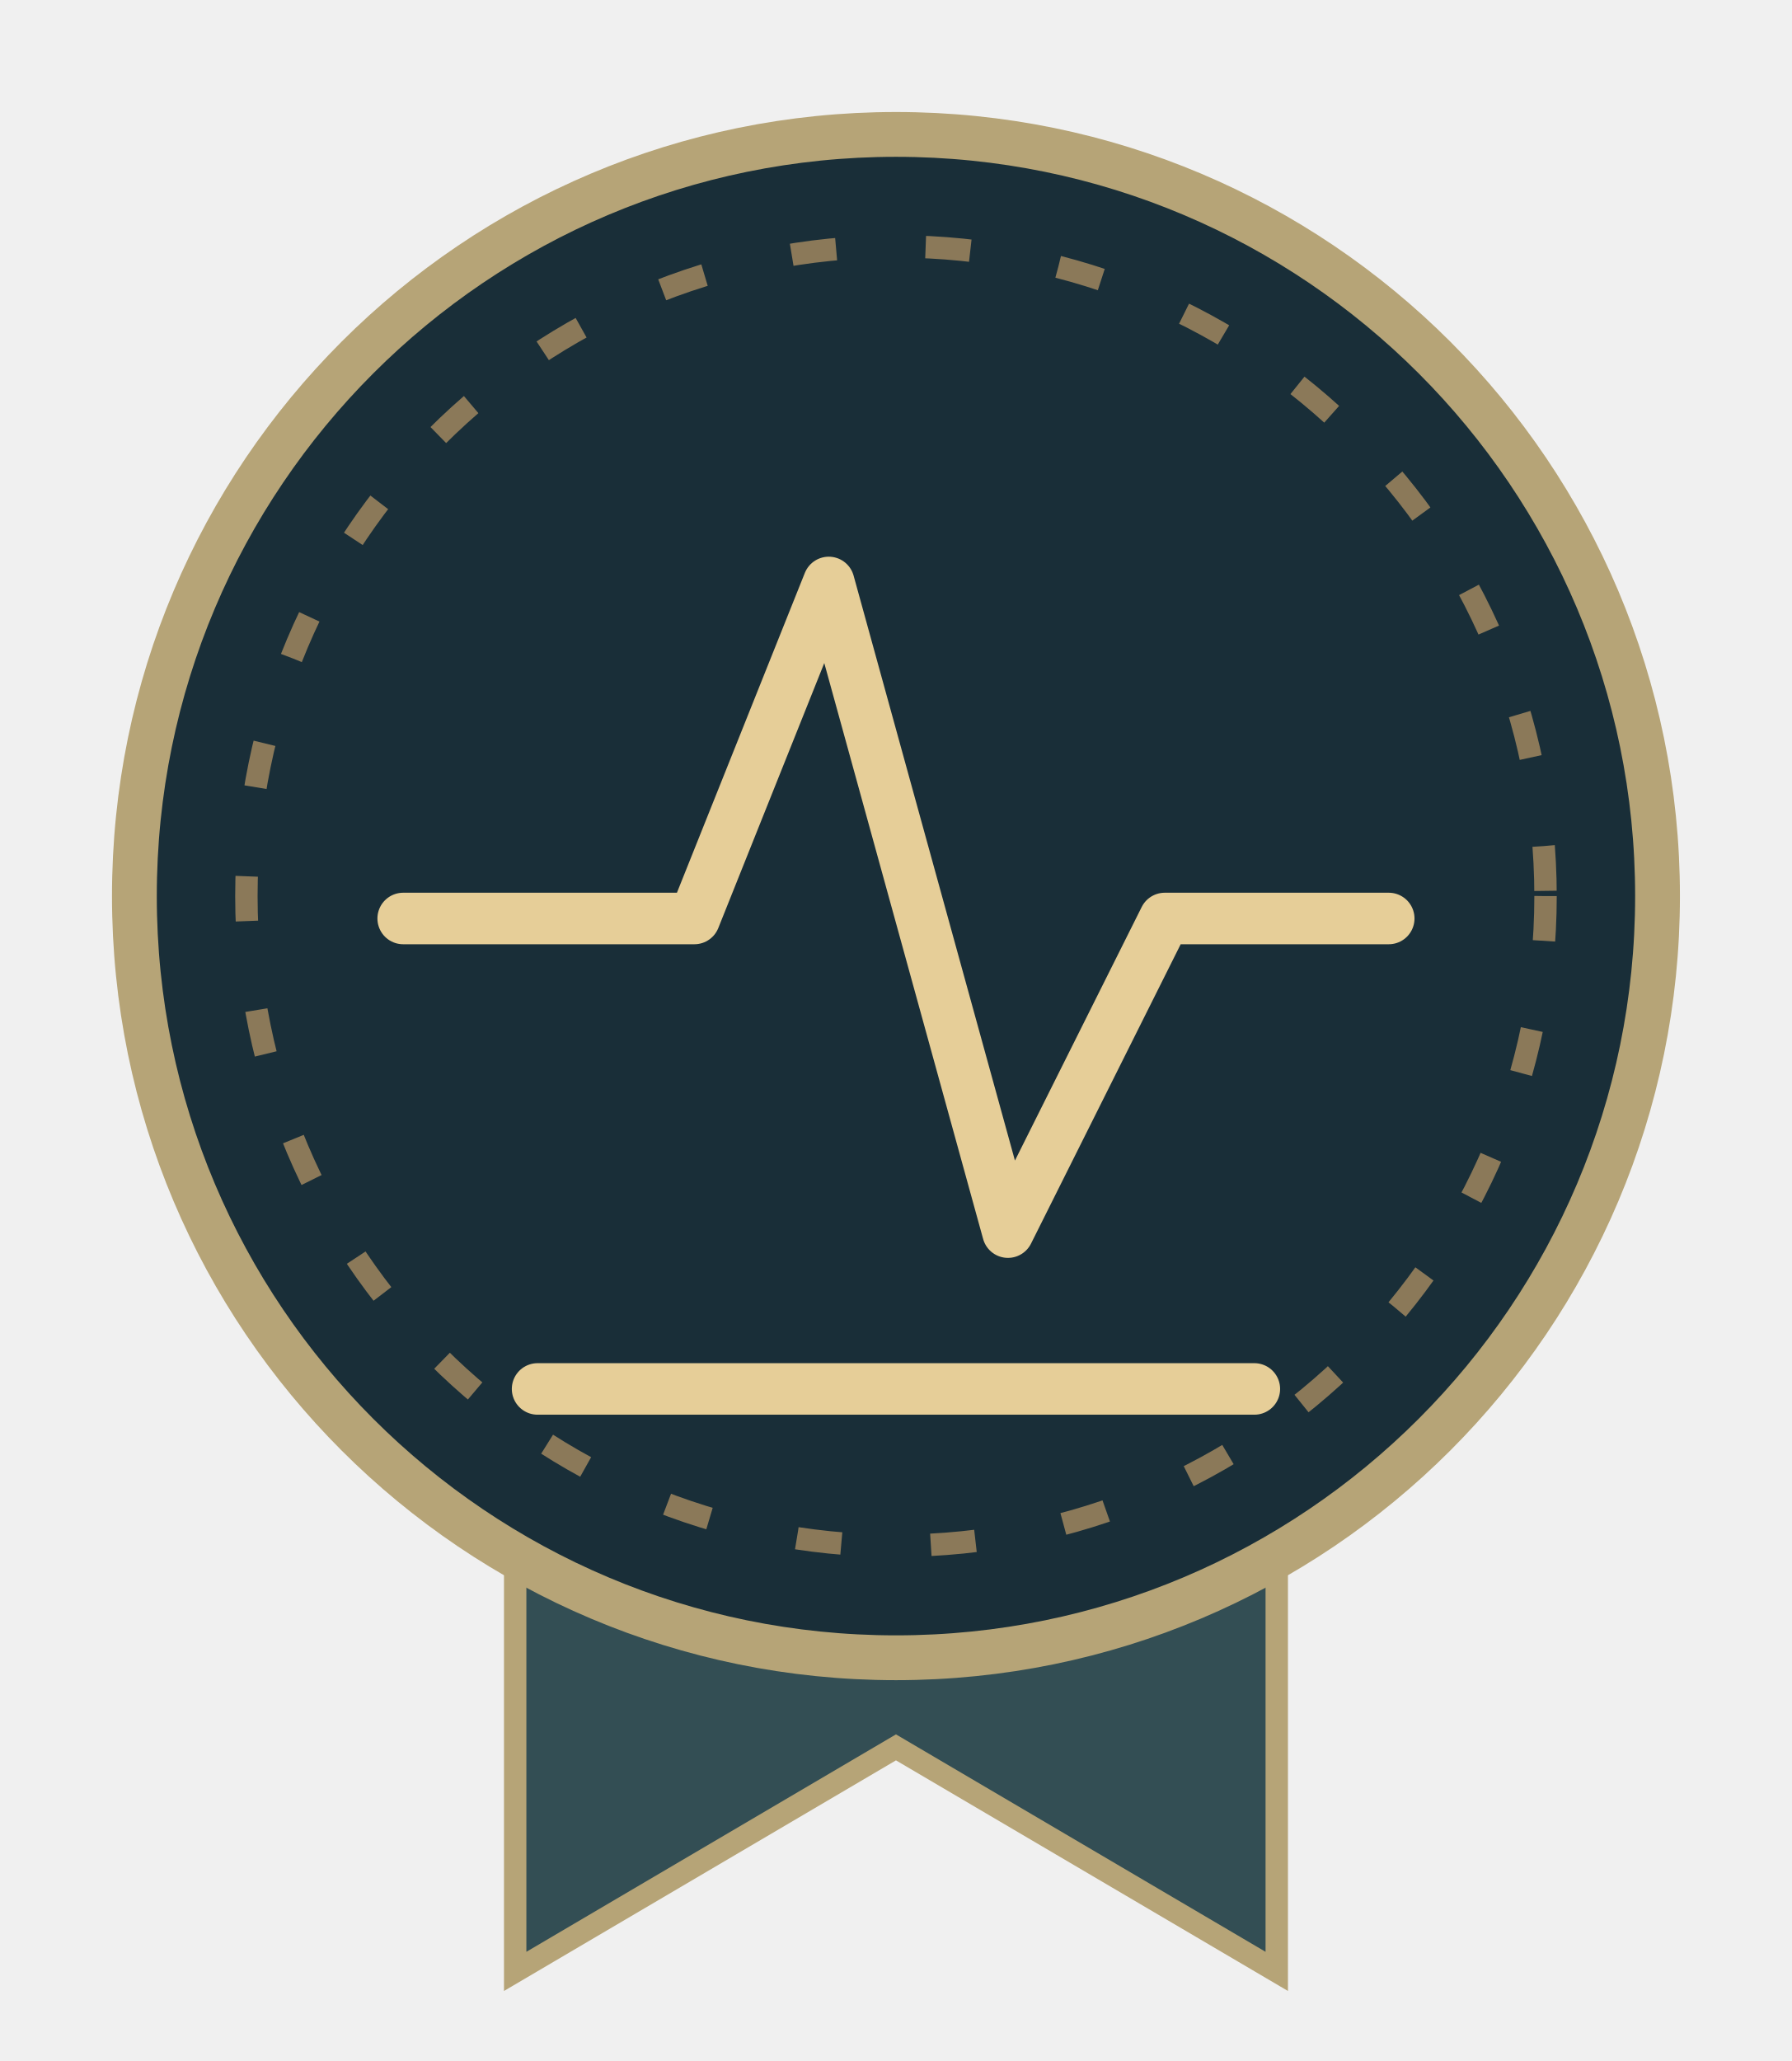
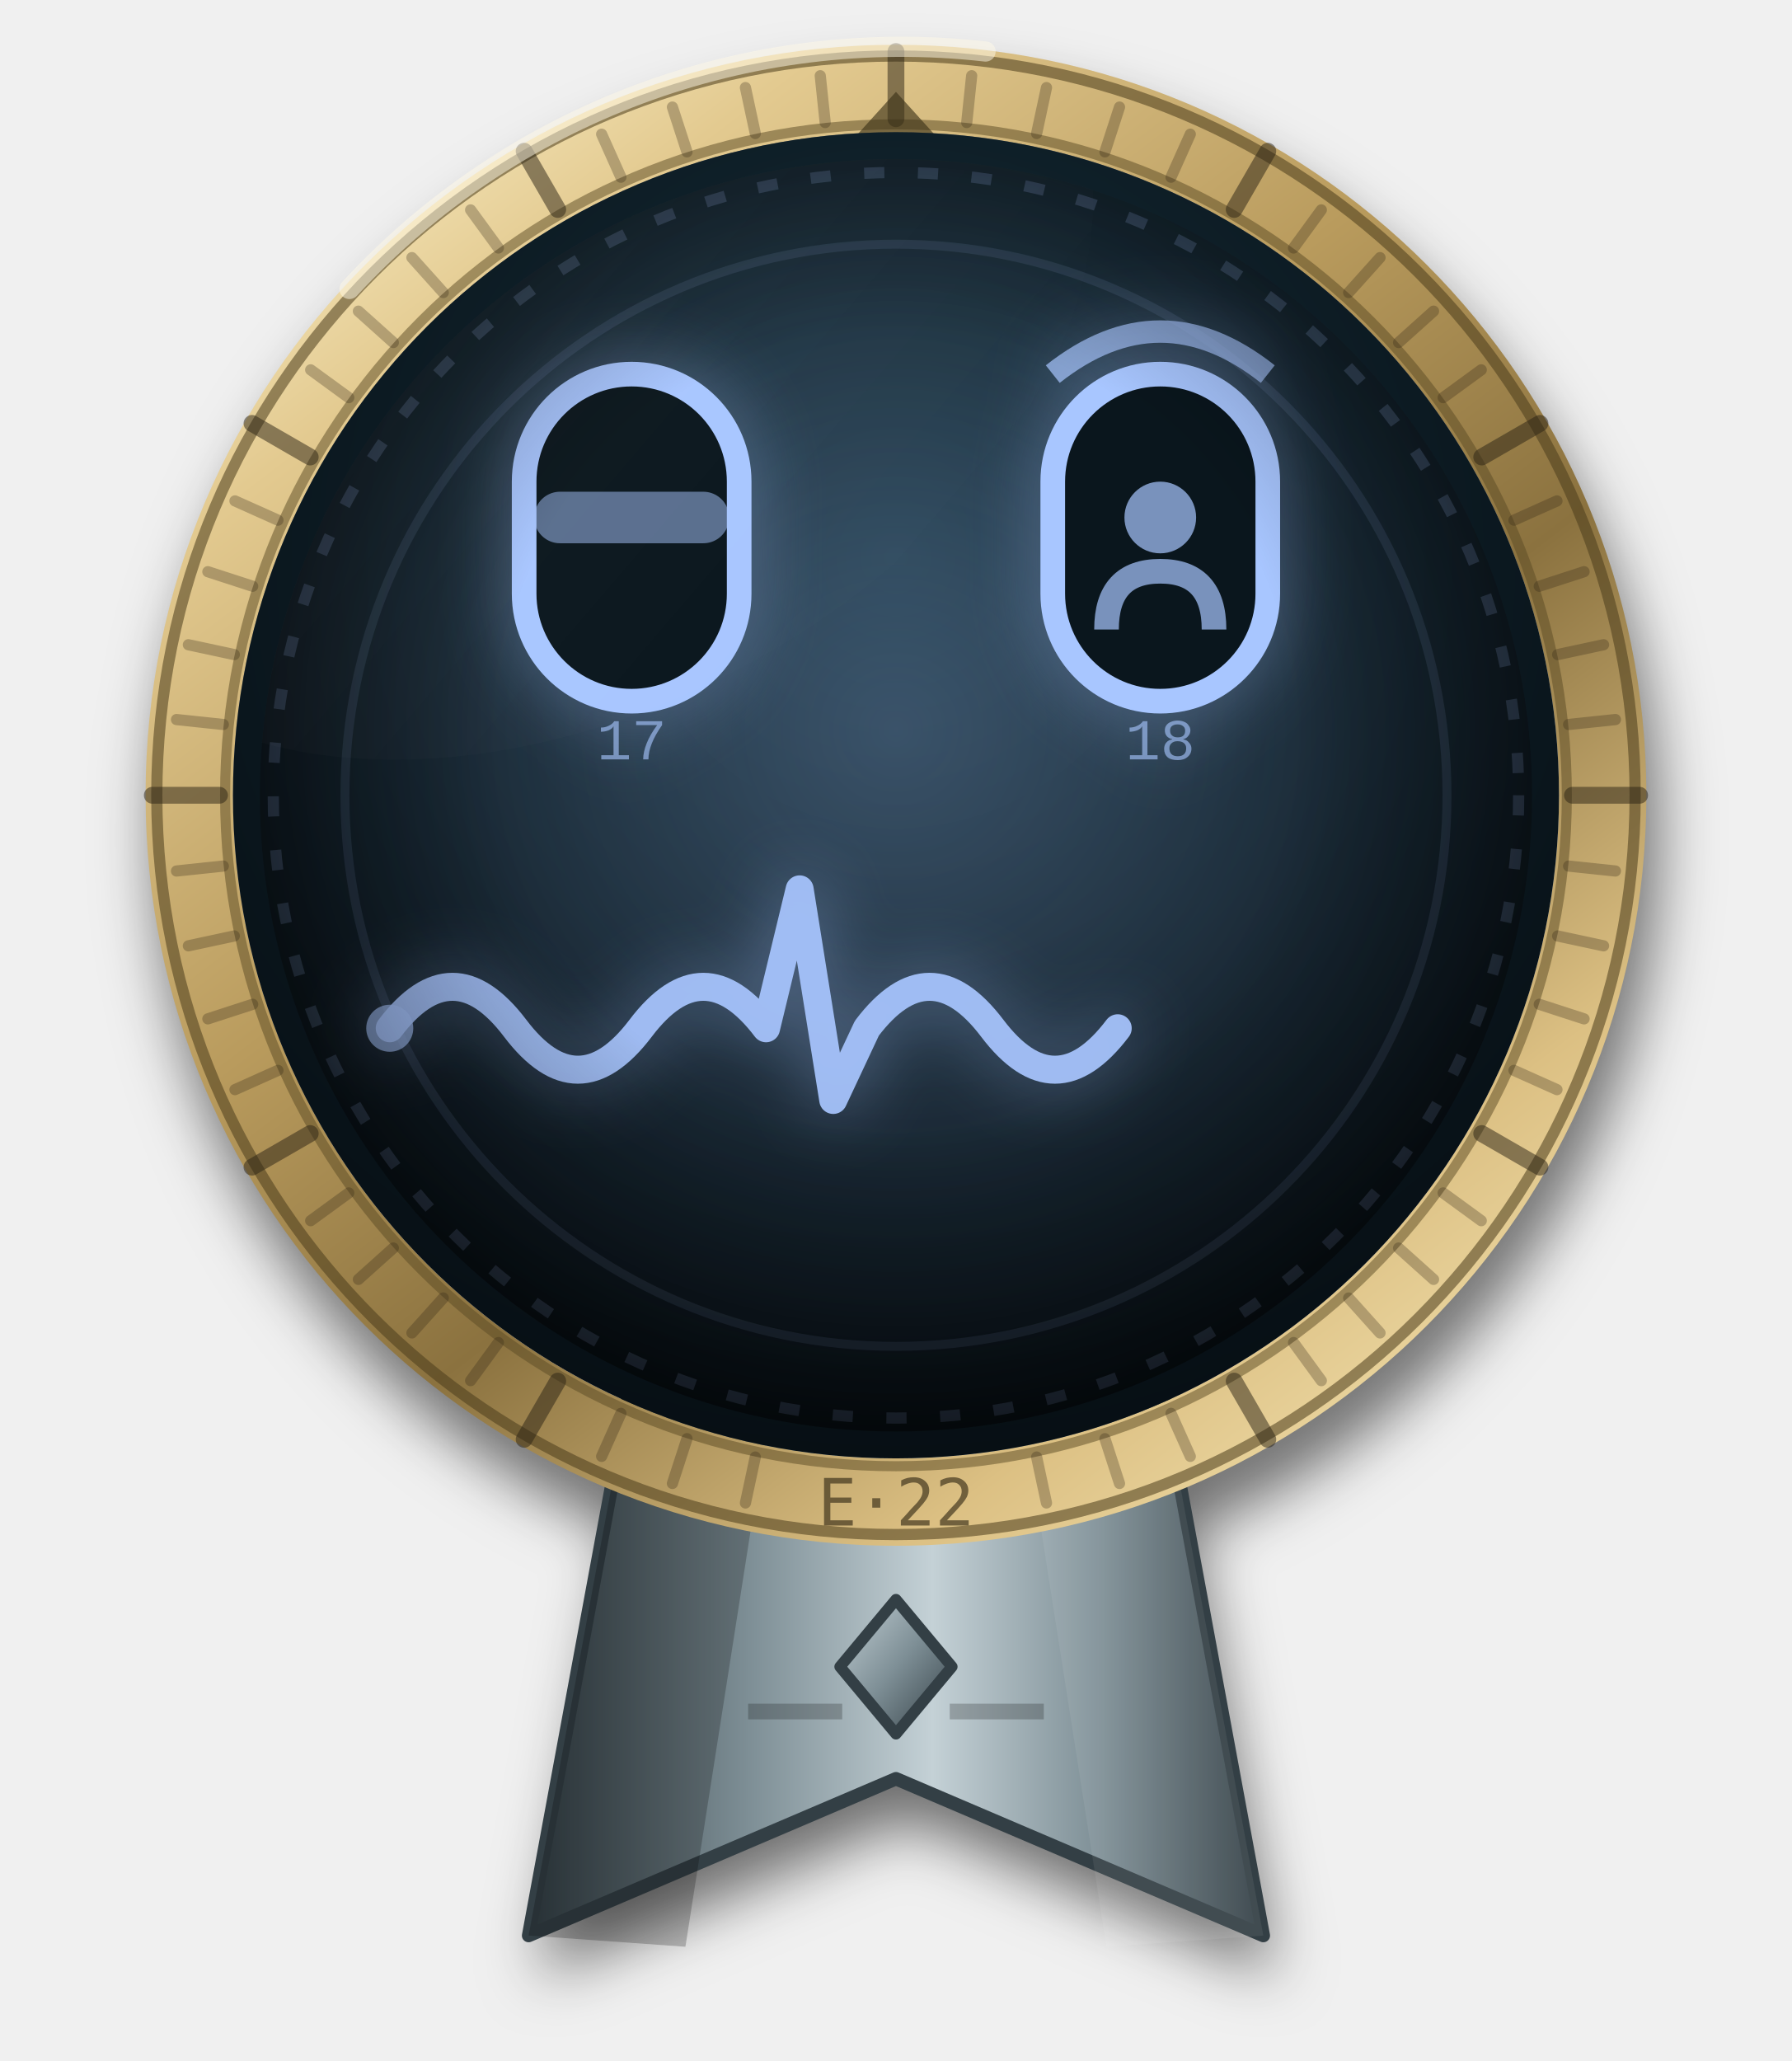
- <svg xmlns="http://www.w3.org/2000/svg" viewBox="0 0 80 92" role="img" aria-label="未结束的心率">
-   <path d="M23 62v26l17-10 17 10V62" fill="#334e54" stroke="#b6a477" />
-   <circle cx="40" cy="40" r="34" fill="#192e38" stroke="#b6a477" stroke-width="2" />
-   <circle cx="40" cy="40" r="29" fill="none" stroke="#8b7959" stroke-dasharray="2 4" />
-   <path d="M18 41h13l6-15 8 29 7-14h10M24 62h32" fill="none" stroke="#e6ce98" stroke-width="2.3" stroke-linecap="round" stroke-linejoin="round" />
+ <svg xmlns="http://www.w3.org/2000/svg" viewBox="0 0 80 92" width="80" height="92" role="img" aria-label="第十八次值班：无梦休眠 · 未结束的心率">
+   <defs>
+     <linearGradient id="ring-b22" x1=".12" y1="0" x2=".88" y2="1">
+       <stop offset="0" stop-color="#fdf3cd" />
+       <stop offset=".16" stop-color="#e3ca90" />
+       <stop offset=".4" stop-color="#b99b5d" />
+       <stop offset=".6" stop-color="#8b723f" />
+       <stop offset=".82" stop-color="#dcc083" />
+       <stop offset="1" stop-color="#f6e7b6" />
+     </linearGradient>
+     <linearGradient id="rb-b22" x1="0" y1="0" x2="1" y2="0">
+       <stop offset="0" stop-color="#333f45" />
+       <stop offset=".3" stop-color="#7e8f96" />
+       <stop offset=".55" stop-color="#c4d1d6" />
+       <stop offset=".78" stop-color="#7e8f96" />
+       <stop offset="1" stop-color="#333f45" />
+     </linearGradient>
+     <linearGradient id="gem-b22" x1="0" y1="0" x2="1" y2="1">
+       <stop offset="0" stop-color="#c4d1d6" />
+       <stop offset=".5" stop-color="#7e8f96" />
+       <stop offset="1" stop-color="#333f45" />
+     </linearGradient>
+     <radialGradient id="face-b22" cx=".5" cy=".32" r=".82">
+       <stop offset="0" stop-color="#17313d" />
+       <stop offset=".5" stop-color="#0c1a22" />
+       <stop offset="1" stop-color="#04090d" />
+     </radialGradient>
+     <radialGradient id="amb-b22" cx=".5" cy=".45" r=".55">
+       <stop offset="0" stop-color="#a8c6ff" stop-opacity=".26" />
+       <stop offset=".62" stop-color="#a8c6ff" stop-opacity=".08" />
+       <stop offset="1" stop-color="#a8c6ff" stop-opacity="0" />
+     </radialGradient>
+     <radialGradient id="vig-b22" cx=".5" cy=".45" r=".55">
+       <stop offset=".55" stop-color="#000000" stop-opacity="0" />
+       <stop offset=".86" stop-color="#000000" stop-opacity=".34" />
+       <stop offset="1" stop-color="#000000" stop-opacity=".6" />
+     </radialGradient>
+     <linearGradient id="sh-b22" x1=".1" y1="0" x2=".7" y2="1">
+       <stop offset="0" stop-color="#ffffff" stop-opacity=".16" />
+       <stop offset=".45" stop-color="#ffffff" stop-opacity=".03" />
+       <stop offset="1" stop-color="#ffffff" stop-opacity="0" />
+     </linearGradient>
+     <linearGradient id="cone-b22" x1=".5" y1="0" x2=".5" y2="1">
+       <stop offset="0" stop-color="#fff3d8" stop-opacity=".3" />
+       <stop offset=".55" stop-color="#ffe6b4" stop-opacity=".12" />
+       <stop offset="1" stop-color="#ffe6b4" stop-opacity="0" />
+     </linearGradient>
+     <filter id="soft-b22" x="-40%" y="-40%" width="180%" height="180%">
+       <feGaussianBlur stdDeviation=".62" />
+     </filter>
+     <filter id="bloom-b22" x="-30%" y="-30%" width="160%" height="160%">
+       <feGaussianBlur stdDeviation="1.5" />
+     </filter>
+     <filter id="shad-b22" x="-40%" y="-40%" width="180%" height="180%">
+       <feGaussianBlur stdDeviation="1.35" />
+     </filter>
+     <clipPath id="clip-b22">
+       <circle cx="40" cy="35.5" r="28.4" />
+     </clipPath>
+   </defs>
+   <g filter="url(#shad-b22)" opacity=".55" transform="translate(.5 1.8)">
+     <path d="M29.4 55 H50.6 L56.4 86.4 L40 79.4 L23.6 86.4 Z" fill="#000000" />
+     <path d="M73.50 35.50 A33.5 33.5 0 1 1 6.50 35.50 A33.5 33.5 0 1 1 73.50 35.50 L69.60 35.50 A29.6 29.6 0 1 0 10.40 35.50 A29.6 29.6 0 1 0 69.60 35.50 Z" fill="#000000" />
+   </g>
+   <path d="M29.4 55 H50.6 L56.4 86.4 L40 79.4 L23.6 86.4 Z" fill="url(#rb-b22)" stroke="#333f45" stroke-width=".6" stroke-linejoin="round" />
+   <path d="M29.4 55 L23.6 86.4 L30.6 86.9 L35.6 55 Z" fill="#000000" opacity=".22" />
+   <path d="M50.6 55 L56.4 86.4 L49.4 86.9 L44.4 55 Z" fill="#ffffff" opacity=".07" />
+   <path d="M30.4 55.6 H49.6" stroke="#000000" stroke-width="1.6" opacity=".3" />
+   <path d="M40 71.4 l2.5 3 l-2.5 3 l-2.5 -3 Z" fill="url(#gem-b22)" stroke="#333f45" stroke-width=".5" stroke-linejoin="round" />
+   <path d="M33.4 76.4 H37.6 M42.4 76.4 H46.6" stroke="#000000" stroke-width=".7" opacity=".22" />
+   <path d="M73.50 35.50 A33.5 33.5 0 1 1 6.50 35.50 A33.5 33.5 0 1 1 73.50 35.50 L69.60 35.50 A29.6 29.6 0 1 0 10.40 35.50 A29.6 29.6 0 1 0 69.60 35.50 Z" fill="url(#ring-b22)" />
+   <circle cx="40" cy="35.5" r="33" fill="none" stroke="#4b3d1c" stroke-opacity=".55" stroke-width=".5" />
+   <circle cx="40" cy="35.5" r="29.95" fill="none" stroke="#5a4a24" stroke-opacity=".5" stroke-width=".45" />
+   <path d="M70.20 35.50 L73.20 35.50" stroke="#2b2314" stroke-opacity="0.5" stroke-width="0.75" stroke-linecap="round" />
+   <path d="M70.03 38.66 L72.12 38.88" stroke="#2b2314" stroke-opacity="0.28" stroke-width="0.5" stroke-linecap="round" />
+   <path d="M69.54 41.78 L71.59 42.22" stroke="#2b2314" stroke-opacity="0.28" stroke-width="0.5" stroke-linecap="round" />
+   <path d="M68.72 44.83 L70.72 45.48" stroke="#2b2314" stroke-opacity="0.28" stroke-width="0.5" stroke-linecap="round" />
+   <path d="M67.59 47.78 L69.51 48.64" stroke="#2b2314" stroke-opacity="0.28" stroke-width="0.5" stroke-linecap="round" />
+   <path d="M66.15 50.60 L68.75 52.10" stroke="#2b2314" stroke-opacity="0.5" stroke-width="0.75" stroke-linecap="round" />
+   <path d="M64.43 53.25 L66.13 54.49" stroke="#2b2314" stroke-opacity="0.28" stroke-width="0.5" stroke-linecap="round" />
+   <path d="M62.44 55.71 L64.00 57.11" stroke="#2b2314" stroke-opacity="0.28" stroke-width="0.5" stroke-linecap="round" />
+   <path d="M60.21 57.94 L61.61 59.50" stroke="#2b2314" stroke-opacity="0.28" stroke-width="0.5" stroke-linecap="round" />
+   <path d="M57.75 59.93 L58.99 61.63" stroke="#2b2314" stroke-opacity="0.28" stroke-width="0.5" stroke-linecap="round" />
+   <path d="M55.10 61.65 L56.60 64.25" stroke="#2b2314" stroke-opacity="0.5" stroke-width="0.75" stroke-linecap="round" />
+   <path d="M52.28 63.09 L53.14 65.01" stroke="#2b2314" stroke-opacity="0.28" stroke-width="0.5" stroke-linecap="round" />
+   <path d="M49.33 64.22 L49.98 66.22" stroke="#2b2314" stroke-opacity="0.28" stroke-width="0.5" stroke-linecap="round" />
+   <path d="M46.28 65.04 L46.72 67.09" stroke="#2b2314" stroke-opacity="0.28" stroke-width="0.5" stroke-linecap="round" />
+   <path d="M33.72 65.04 L33.28 67.09" stroke="#2b2314" stroke-opacity="0.28" stroke-width="0.5" stroke-linecap="round" />
+   <path d="M30.67 64.22 L30.02 66.22" stroke="#2b2314" stroke-opacity="0.28" stroke-width="0.5" stroke-linecap="round" />
+   <path d="M27.72 63.09 L26.86 65.01" stroke="#2b2314" stroke-opacity="0.28" stroke-width="0.5" stroke-linecap="round" />
+   <path d="M24.90 61.65 L23.40 64.25" stroke="#2b2314" stroke-opacity="0.5" stroke-width="0.75" stroke-linecap="round" />
+   <path d="M22.25 59.93 L21.01 61.63" stroke="#2b2314" stroke-opacity="0.28" stroke-width="0.5" stroke-linecap="round" />
+   <path d="M19.79 57.94 L18.39 59.50" stroke="#2b2314" stroke-opacity="0.28" stroke-width="0.5" stroke-linecap="round" />
+   <path d="M17.56 55.71 L16.00 57.11" stroke="#2b2314" stroke-opacity="0.28" stroke-width="0.5" stroke-linecap="round" />
+   <path d="M15.57 53.25 L13.87 54.49" stroke="#2b2314" stroke-opacity="0.28" stroke-width="0.5" stroke-linecap="round" />
+   <path d="M13.85 50.60 L11.25 52.10" stroke="#2b2314" stroke-opacity="0.5" stroke-width="0.75" stroke-linecap="round" />
+   <path d="M12.41 47.78 L10.49 48.64" stroke="#2b2314" stroke-opacity="0.28" stroke-width="0.5" stroke-linecap="round" />
+   <path d="M11.28 44.83 L9.28 45.48" stroke="#2b2314" stroke-opacity="0.28" stroke-width="0.5" stroke-linecap="round" />
+   <path d="M10.46 41.78 L8.41 42.22" stroke="#2b2314" stroke-opacity="0.28" stroke-width="0.5" stroke-linecap="round" />
+   <path d="M9.97 38.66 L7.88 38.88" stroke="#2b2314" stroke-opacity="0.28" stroke-width="0.5" stroke-linecap="round" />
+   <path d="M9.80 35.50 L6.80 35.50" stroke="#2b2314" stroke-opacity="0.5" stroke-width="0.75" stroke-linecap="round" />
+   <path d="M9.97 32.34 L7.88 32.12" stroke="#2b2314" stroke-opacity="0.28" stroke-width="0.5" stroke-linecap="round" />
+   <path d="M10.46 29.22 L8.41 28.78" stroke="#2b2314" stroke-opacity="0.28" stroke-width="0.5" stroke-linecap="round" />
+   <path d="M11.28 26.17 L9.28 25.52" stroke="#2b2314" stroke-opacity="0.28" stroke-width="0.5" stroke-linecap="round" />
+   <path d="M12.41 23.22 L10.49 22.36" stroke="#2b2314" stroke-opacity="0.28" stroke-width="0.5" stroke-linecap="round" />
+   <path d="M13.85 20.40 L11.25 18.90" stroke="#2b2314" stroke-opacity="0.5" stroke-width="0.75" stroke-linecap="round" />
+   <path d="M15.57 17.75 L13.87 16.51" stroke="#2b2314" stroke-opacity="0.28" stroke-width="0.5" stroke-linecap="round" />
+   <path d="M17.56 15.29 L16.00 13.89" stroke="#2b2314" stroke-opacity="0.28" stroke-width="0.5" stroke-linecap="round" />
+   <path d="M19.79 13.06 L18.39 11.50" stroke="#2b2314" stroke-opacity="0.28" stroke-width="0.5" stroke-linecap="round" />
+   <path d="M22.25 11.07 L21.01 9.37" stroke="#2b2314" stroke-opacity="0.28" stroke-width="0.5" stroke-linecap="round" />
+   <path d="M24.90 9.35 L23.40 6.75" stroke="#2b2314" stroke-opacity="0.5" stroke-width="0.75" stroke-linecap="round" />
+   <path d="M27.72 7.91 L26.86 5.99" stroke="#2b2314" stroke-opacity="0.28" stroke-width="0.5" stroke-linecap="round" />
+   <path d="M30.67 6.78 L30.02 4.78" stroke="#2b2314" stroke-opacity="0.28" stroke-width="0.5" stroke-linecap="round" />
+   <path d="M33.72 5.96 L33.28 3.91" stroke="#2b2314" stroke-opacity="0.28" stroke-width="0.5" stroke-linecap="round" />
+   <path d="M36.84 5.47 L36.62 3.38" stroke="#2b2314" stroke-opacity="0.28" stroke-width="0.5" stroke-linecap="round" />
+   <path d="M40.00 5.30 L40.00 2.30" stroke="#2b2314" stroke-opacity="0.5" stroke-width="0.75" stroke-linecap="round" />
+   <path d="M43.16 5.47 L43.38 3.38" stroke="#2b2314" stroke-opacity="0.28" stroke-width="0.5" stroke-linecap="round" />
+   <path d="M46.28 5.96 L46.72 3.91" stroke="#2b2314" stroke-opacity="0.28" stroke-width="0.5" stroke-linecap="round" />
+   <path d="M49.33 6.78 L49.98 4.78" stroke="#2b2314" stroke-opacity="0.28" stroke-width="0.5" stroke-linecap="round" />
+   <path d="M52.28 7.91 L53.14 5.99" stroke="#2b2314" stroke-opacity="0.28" stroke-width="0.5" stroke-linecap="round" />
+   <path d="M55.10 9.35 L56.60 6.75" stroke="#2b2314" stroke-opacity="0.5" stroke-width="0.75" stroke-linecap="round" />
+   <path d="M57.75 11.07 L58.99 9.37" stroke="#2b2314" stroke-opacity="0.28" stroke-width="0.5" stroke-linecap="round" />
+   <path d="M60.21 13.06 L61.61 11.50" stroke="#2b2314" stroke-opacity="0.28" stroke-width="0.5" stroke-linecap="round" />
+   <path d="M62.44 15.29 L64.00 13.89" stroke="#2b2314" stroke-opacity="0.28" stroke-width="0.5" stroke-linecap="round" />
+   <path d="M64.43 17.75 L66.13 16.51" stroke="#2b2314" stroke-opacity="0.28" stroke-width="0.5" stroke-linecap="round" />
+   <path d="M66.15 20.40 L68.75 18.90" stroke="#2b2314" stroke-opacity="0.5" stroke-width="0.75" stroke-linecap="round" />
+   <path d="M67.59 23.22 L69.51 22.36" stroke="#2b2314" stroke-opacity="0.28" stroke-width="0.5" stroke-linecap="round" />
+   <path d="M68.72 26.17 L70.72 25.52" stroke="#2b2314" stroke-opacity="0.28" stroke-width="0.5" stroke-linecap="round" />
+   <path d="M69.54 29.22 L71.59 28.78" stroke="#2b2314" stroke-opacity="0.28" stroke-width="0.5" stroke-linecap="round" />
+   <path d="M70.03 32.34 L72.12 32.12" stroke="#2b2314" stroke-opacity="0.28" stroke-width="0.5" stroke-linecap="round" />
+   <path d="M40 4.1 l1.9 2.1 l-1.9 2.1 l-1.9 -2.1 Z" fill="#3a3016" opacity=".62" />
+   <text x="40" y="68.1" font-family="Consolas,monospace" font-size="2.9" fill="#2f2612" fill-opacity=".62" text-anchor="middle">E·22</text>
+   <circle cx="40" cy="35.5" r="29.6" fill="url(#face-b22)" />
+   <g clip-path="url(#clip-b22)">
+     <circle cx="40" cy="35.5" r="29.6" fill="url(#amb-b22)" />
+     <circle cx="40" cy="35.5" r="27.8" fill="none" stroke="#a8c6ff" stroke-width=".5" stroke-opacity=".22" stroke-dasharray=".9 1.5" />
+     <circle cx="40" cy="35.5" r="24.6" fill="none" stroke="#a8c6ff" stroke-width=".4" stroke-opacity=".12" />
+     <g transform="translate(40 35.5)">
+       <g filter="url(#bloom-b22)" opacity=".45">
+         <g>
+           <rect x="-16.6" y="-18.8" width="9.6" height="14.6" rx="4.8" fill="#0a161d" stroke="#a8c6ff" stroke-width="1.1" />
+           <path d="M-15 -12.4 h6.4" stroke="#a8c6ff" stroke-width="2.3" stroke-linecap="round" opacity=".5" />
+           <text x="-11.8" y="-1.6" font-family="Consolas,&quot;Cascadia Mono&quot;,&quot;Courier New&quot;,monospace" font-size="2.6" fill="#a8c6ff" fill-opacity="0.62" text-anchor="middle">17</text>
+         </g>
+         <g>
+           <rect x="7" y="-18.8" width="9.6" height="14.6" rx="4.8" fill="#0a161d" stroke="#a8c6ff" stroke-width="1.1" />
+           <path d="M7 -18.8 q4.8 -3.8 9.6 0" fill="none" stroke="#a8c6ff" stroke-width="1" opacity=".7" />
+           <circle cx="11.8" cy="-12.4" r="1.6" fill="#a8c6ff" opacity=".7" />
+           <path d="M9.4 -7.4 Q9.4 -10 11.8 -10 Q14.2 -10 14.2 -7.4" fill="none" stroke="#a8c6ff" stroke-width="1.1" opacity=".7" />
+           <text x="11.8" y="-1.6" font-family="Consolas,&quot;Cascadia Mono&quot;,&quot;Courier New&quot;,monospace" font-size="2.6" fill="#a8c6ff" fill-opacity="0.62" text-anchor="middle">18</text>
+         </g>
+         <path d="M-22.6 10.4 q2.8 -3.7 5.6 0 q2.8 3.7 5.6 0 q2.8 -3.7 5.6 0 l1.5 -6.2 l1.5 9.4 l1.5 -3.2 q2.8 -3.7 5.6 0 q2.8 3.7 5.6 0" fill="none" stroke="#a8c6ff" stroke-width="1.25" stroke-linecap="round" stroke-linejoin="round" opacity=".92" />
+         <circle cx="-22.6" cy="10.4" r="1.05" fill="#a8c6ff" opacity=".7" />
+       </g>
+       <g>
+         <g>
+           <rect x="-16.6" y="-18.8" width="9.6" height="14.6" rx="4.8" fill="#0a161d" stroke="#a8c6ff" stroke-width="1.1" />
+           <path d="M-15 -12.4 h6.4" stroke="#a8c6ff" stroke-width="2.3" stroke-linecap="round" opacity=".5" />
+           <text x="-11.8" y="-1.6" font-family="Consolas,&quot;Cascadia Mono&quot;,&quot;Courier New&quot;,monospace" font-size="2.6" fill="#a8c6ff" fill-opacity="0.62" text-anchor="middle">17</text>
+         </g>
+         <g>
+           <rect x="7" y="-18.8" width="9.6" height="14.6" rx="4.8" fill="#0a161d" stroke="#a8c6ff" stroke-width="1.1" />
+           <path d="M7 -18.8 q4.8 -3.8 9.6 0" fill="none" stroke="#a8c6ff" stroke-width="1" opacity=".7" />
+           <circle cx="11.8" cy="-12.4" r="1.6" fill="#a8c6ff" opacity=".7" />
+           <path d="M9.4 -7.4 Q9.4 -10 11.8 -10 Q14.2 -10 14.2 -7.4" fill="none" stroke="#a8c6ff" stroke-width="1.1" opacity=".7" />
+           <text x="11.8" y="-1.6" font-family="Consolas,&quot;Cascadia Mono&quot;,&quot;Courier New&quot;,monospace" font-size="2.6" fill="#a8c6ff" fill-opacity="0.62" text-anchor="middle">18</text>
+         </g>
+         <path d="M-22.6 10.4 q2.8 -3.7 5.6 0 q2.8 3.7 5.6 0 q2.8 -3.7 5.6 0 l1.5 -6.2 l1.5 9.4 l1.5 -3.2 q2.8 -3.7 5.6 0 q2.8 3.7 5.6 0" fill="none" stroke="#a8c6ff" stroke-width="1.25" stroke-linecap="round" stroke-linejoin="round" opacity=".92" />
+         <circle cx="-22.6" cy="10.4" r="1.05" fill="#a8c6ff" opacity=".7" />
+       </g>
+     </g>
+     <ellipse cx="25.4" cy="15.2" rx="25" ry="16.5" fill="url(#sh-b22)" transform="rotate(-28 25.4 15.2)" />
+     <circle cx="40" cy="35.5" r="29.6" fill="url(#vig-b22)" />
+     <circle cx="40" cy="35.5" r="29.3" fill="none" stroke="#ffffff" stroke-width=".5" stroke-opacity=".14" />
+   </g>
+   <path d="M15.6 12.9 A33.5 33.5 0 0 1 44 2.3" fill="none" stroke="#fffbe8" stroke-width=".9" stroke-opacity=".5" stroke-linecap="round" />
</svg>
